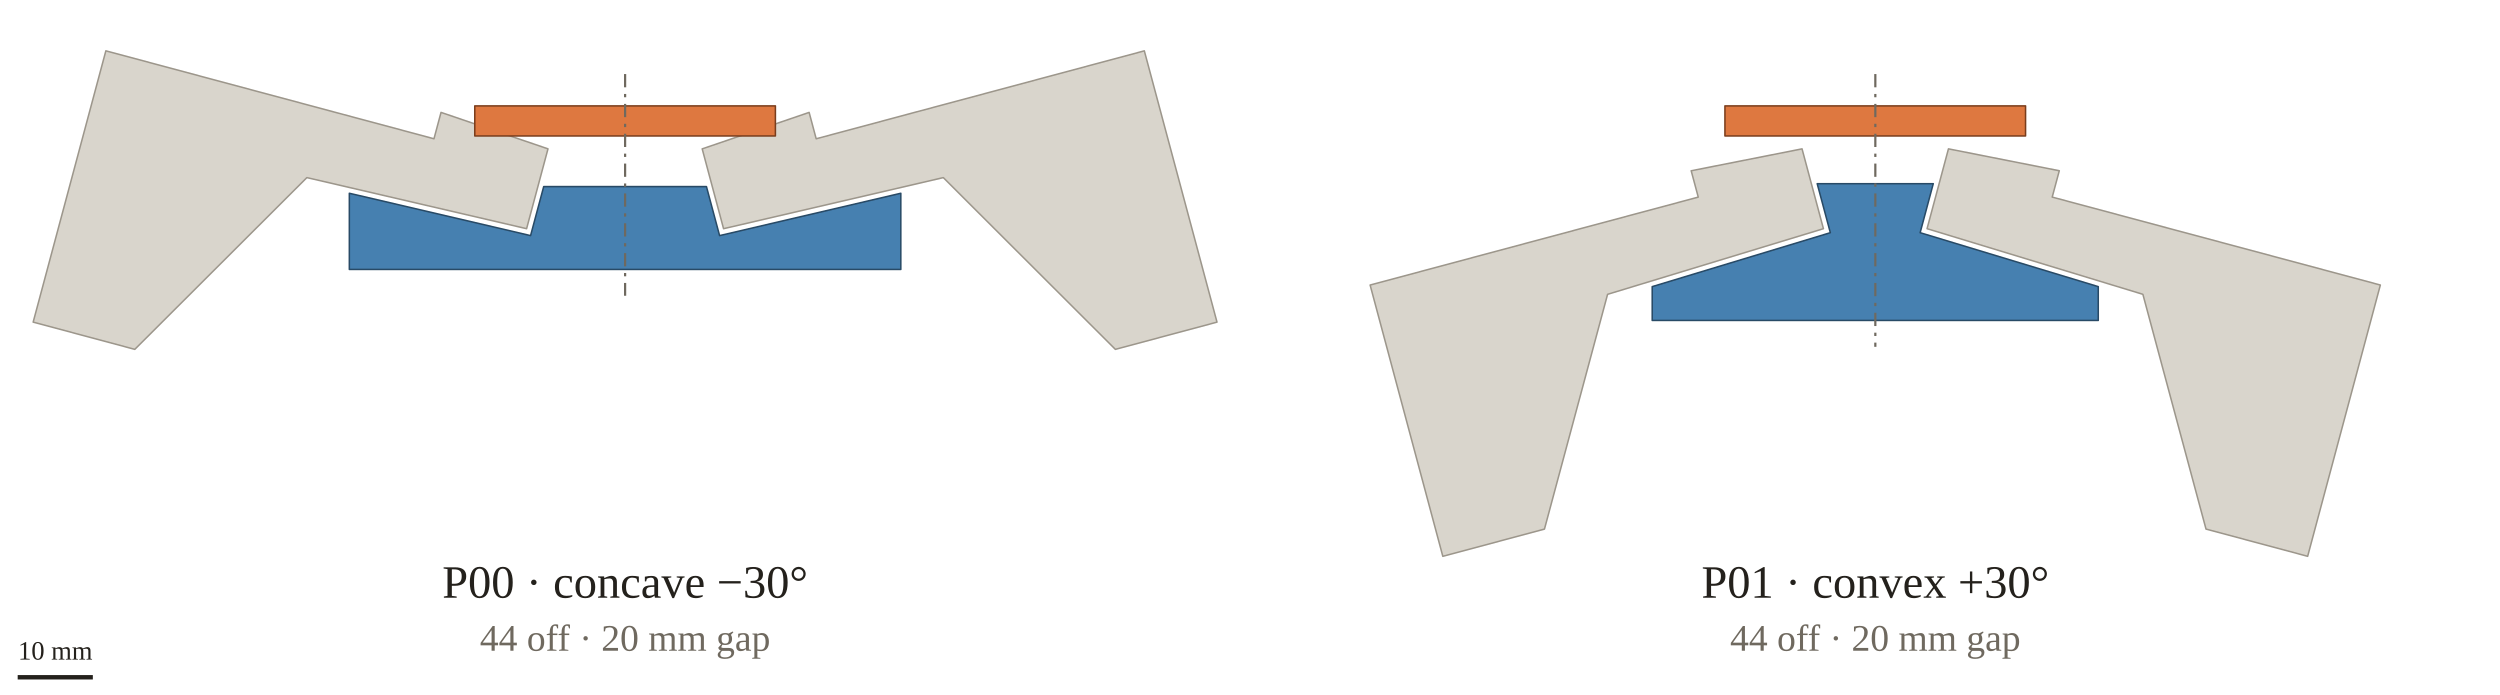
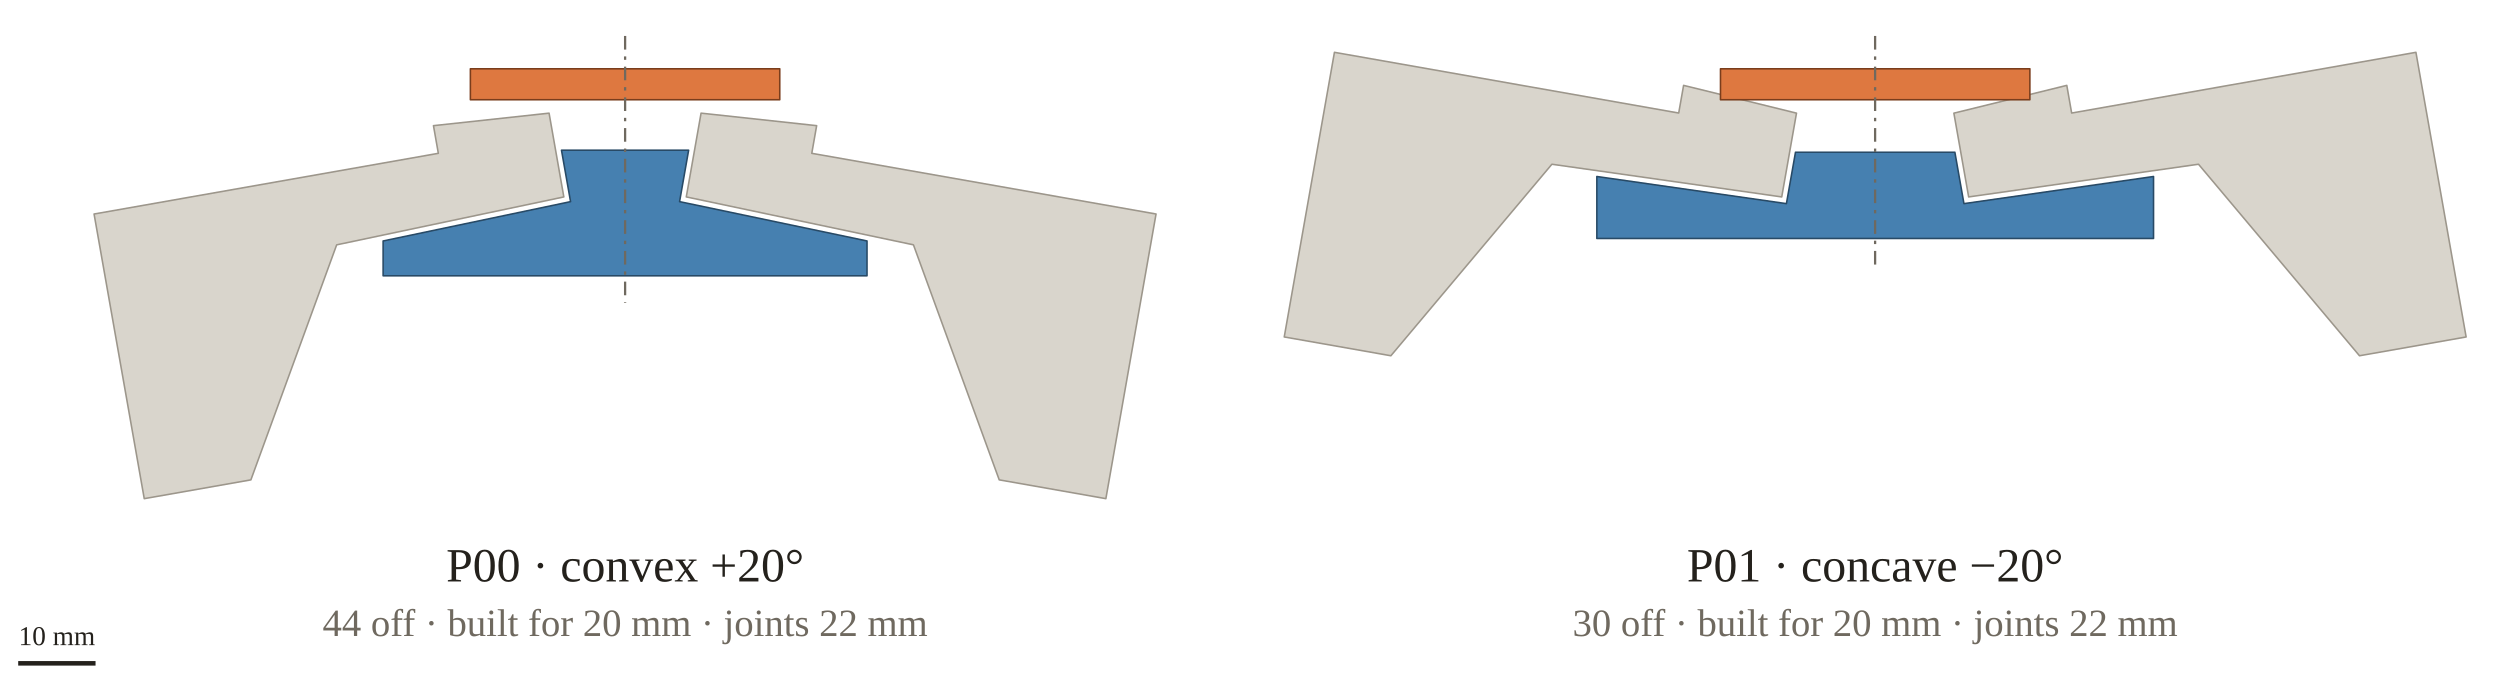
- <svg xmlns="http://www.w3.org/2000/svg" viewBox="0 0 1131 314" class="sections" role="img" aria-label="Assembled sections of each back-half type">
+ <svg xmlns="http://www.w3.org/2000/svg" viewBox="0 0 1099 300" class="sections" role="img" aria-label="Assembled sections of each back-half type">
  <style>
.plan-ground{fill:var(--sheet-ground,#f3f1ec)}
.hatch{stroke:var(--sheet-faint,#b9b4aa);stroke-width:1.2}
.ctx-wall{fill:url(#plan-hatch);stroke:var(--sheet-faint,#b9b4aa)}
.ctx-solid{fill:var(--sheet-ctx,#d9d5cc);stroke:var(--sheet-faint,#b9b4aa)}
.ctx-column{fill:var(--sheet-ctx,#d9d5cc);stroke:var(--sheet-warn,#b4562f);stroke-width:1.5;stroke-dasharray:4 3}
.ctx-zone{fill:none;stroke:var(--sheet-faint,#b9b4aa);stroke-dasharray:3 3}
.ctx-glass{fill:var(--sheet-glass,#b9d3dc)}
.ctx-label{font:500 11px var(--sheet-mono,ui-monospace,monospace);fill:var(--sheet-warn,#b4562f)}
.panel{stroke:#5d574d;stroke-width:0.8;stroke-linejoin:round}
.panel-hit{stroke:var(--sheet-warn,#b4562f);stroke-width:2}
.clash{fill:var(--sheet-warn,#b4562f);fill-opacity:.14;stroke:var(--sheet-warn,#b4562f);stroke-width:1.6;stroke-dasharray:5 3}
.spot{font:500 10px var(--sheet-mono,ui-monospace,monospace);fill:#5d574d;text-anchor:middle}
.station{stroke:var(--sheet-accent,#c2531c);stroke-width:3.2;stroke-linecap:butt}
.origin circle{fill:var(--sheet-ink,#24211c)}
.origin text,.dim text{font:500 11px var(--sheet-mono,ui-monospace,monospace);fill:var(--sheet-ink,#24211c)}
.dim line{stroke:var(--sheet-ink,#24211c);stroke-width:1}
.edge-label{font:600 10px var(--sheet-mono,ui-monospace,monospace);letter-spacing:.18em;fill:var(--sheet-muted,#6f695f)}
.exploded polygon,.sections polygon{stroke-width:.7;stroke-linejoin:round}
.axis{stroke:var(--sheet-muted,#6f695f);stroke-width:1;stroke-dasharray:6 3 1.5 3}
.leader{fill:none;stroke:var(--sheet-muted,#6f695f);stroke-width:.9}
.leader-dot{fill:var(--sheet-ink,#24211c)}
.callout-title,.sec-title{font:600 13px var(--sheet-sans,system-ui,sans-serif);fill:var(--sheet-ink,#24211c)}
.callout-sub,.sec-sub{font:400 12px var(--sheet-mono,ui-monospace,monospace);fill:var(--sheet-muted,#6f695f)}
.sec-panel{fill:var(--sheet-ctx,#d9d5cc);stroke:var(--sheet-faint,#9c968b)}
.sec-back{fill:#4680b0;stroke:#284a66}
.sec-bar{fill:#de7840;stroke:#7a3d1c}
.scale line{stroke:var(--sheet-ink,#24211c);stroke-width:2}
.scale text{font:500 15px var(--sheet-mono,ui-monospace,monospace);fill:var(--sheet-ink,#24211c)}
.sections .sec-title{font-size:21px}
.sections .sec-sub{font-size:17px}
</style>
  <g class="section">
-     <polygon points="15.00,145.73 60.98,158.05 138.82,80.35 238.23,103.46 247.91,67.34 199.52,50.85 196.33,62.78 47.89,23.00" class="sec-panel" />
-     <polygon points="517.69,23.00 369.24,62.78 366.05,50.85 317.67,67.34 327.34,103.46 426.75,80.35 504.59,158.05 550.57,145.73" class="sec-panel" />
-     <polygon points="158.04,121.89 407.53,121.89 407.53,87.43 325.54,106.59 319.60,84.42 245.97,84.42 240.03,106.59 158.04,87.43" class="sec-back" />
-     <polygon points="214.79,61.50 350.79,61.50 350.79,47.90 214.79,47.90" class="sec-bar" />
-     <line x1="282.8" y1="33.5" x2="282.8" y2="133.8" class="axis" />
-     <text x="282.8" y="270.4" class="sec-title" text-anchor="middle">P00 · concave −30°</text>
-     <text x="282.8" y="294.4" class="sec-sub" text-anchor="middle">44 off · 20 mm gap</text>
+     <polygon points="63.41,219.21 110.29,210.95 148.00,107.63 247.86,86.57 241.37,49.74 190.55,55.24 192.69,67.40 41.35,94.08" class="sec-panel" />
+     <polygon points="508.20,94.08 356.86,67.40 359.00,55.24 308.19,49.74 301.69,86.57 401.55,107.63 439.26,210.95 486.14,219.21" class="sec-panel" />
+     <polygon points="168.42,121.23 381.14,121.23 381.14,105.93 298.74,88.64 302.72,66.04 246.83,66.04 250.82,88.64 168.42,105.93" class="sec-back" />
+     <polygon points="206.78,43.84 342.78,43.84 342.78,30.24 206.78,30.24" class="sec-bar" />
+     <line x1="274.8" y1="15.8" x2="274.8" y2="133.1" class="axis" />
+     <text x="274.8" y="255.6" class="sec-title" text-anchor="middle">P00 · convex +20°</text>
+     <text x="274.8" y="279.6" class="sec-sub" text-anchor="middle">44 off · built for 20 mm · joints 22 mm</text>
  </g>
  <g class="section">
-     <polygon points="652.73,251.68 698.71,239.36 727.27,133.15 824.92,103.46 815.24,67.34 765.09,77.25 768.29,89.17 619.84,128.95" class="sec-panel" />
-     <polygon points="1076.87,128.95 928.42,89.17 931.62,77.25 881.48,67.34 871.80,103.46 969.44,133.15 998.00,239.36 1043.98,251.68" class="sec-panel" />
-     <polygon points="747.46,144.97 949.25,144.97 949.25,129.67 868.67,105.27 874.61,83.10 822.10,83.10 828.04,105.27 747.46,129.67" class="sec-back" />
-     <polygon points="780.36,61.50 916.36,61.50 916.36,47.90 780.36,47.90" class="sec-bar" />
-     <line x1="848.4" y1="33.5" x2="848.4" y2="156.9" class="axis" />
-     <text x="848.4" y="270.4" class="sec-title" text-anchor="middle">P01 · convex +30°</text>
-     <text x="848.4" y="294.4" class="sec-sub" text-anchor="middle">44 off · 20 mm gap</text>
+     <polygon points="564.55,148.13 611.43,156.39 682.21,72.20 783.25,86.57 789.74,49.74 740.11,37.53 737.96,49.69 586.62,23.00" class="sec-panel" />
+     <polygon points="1062.04,23.00 910.70,49.69 908.56,37.53 858.92,49.74 865.42,86.57 966.46,72.20 1037.23,156.39 1084.11,148.13" class="sec-panel" />
+     <polygon points="701.97,104.82 946.69,104.82 946.69,77.59 863.35,89.52 859.36,66.92 789.30,66.92 785.31,89.52 701.97,77.59" class="sec-back" />
+     <polygon points="756.33,43.84 892.33,43.84 892.33,30.24 756.33,30.24" class="sec-bar" />
+     <line x1="824.3" y1="15.8" x2="824.3" y2="116.7" class="axis" />
+     <text x="824.3" y="255.6" class="sec-title" text-anchor="middle">P01 · concave −20°</text>
+     <text x="824.3" y="279.6" class="sec-sub" text-anchor="middle">30 off · built for 20 mm · joints 22 mm</text>
  </g>
  <g class="scale">
-     <line x1="8" y1="306.4" x2="42.0" y2="306.4" />
-     <text x="25.0" y="298.4" text-anchor="middle">10 mm</text>
+     <line x1="8" y1="291.6" x2="42.0" y2="291.6" />
+     <text x="25.0" y="283.6" text-anchor="middle">10 mm</text>
  </g>
</svg>
